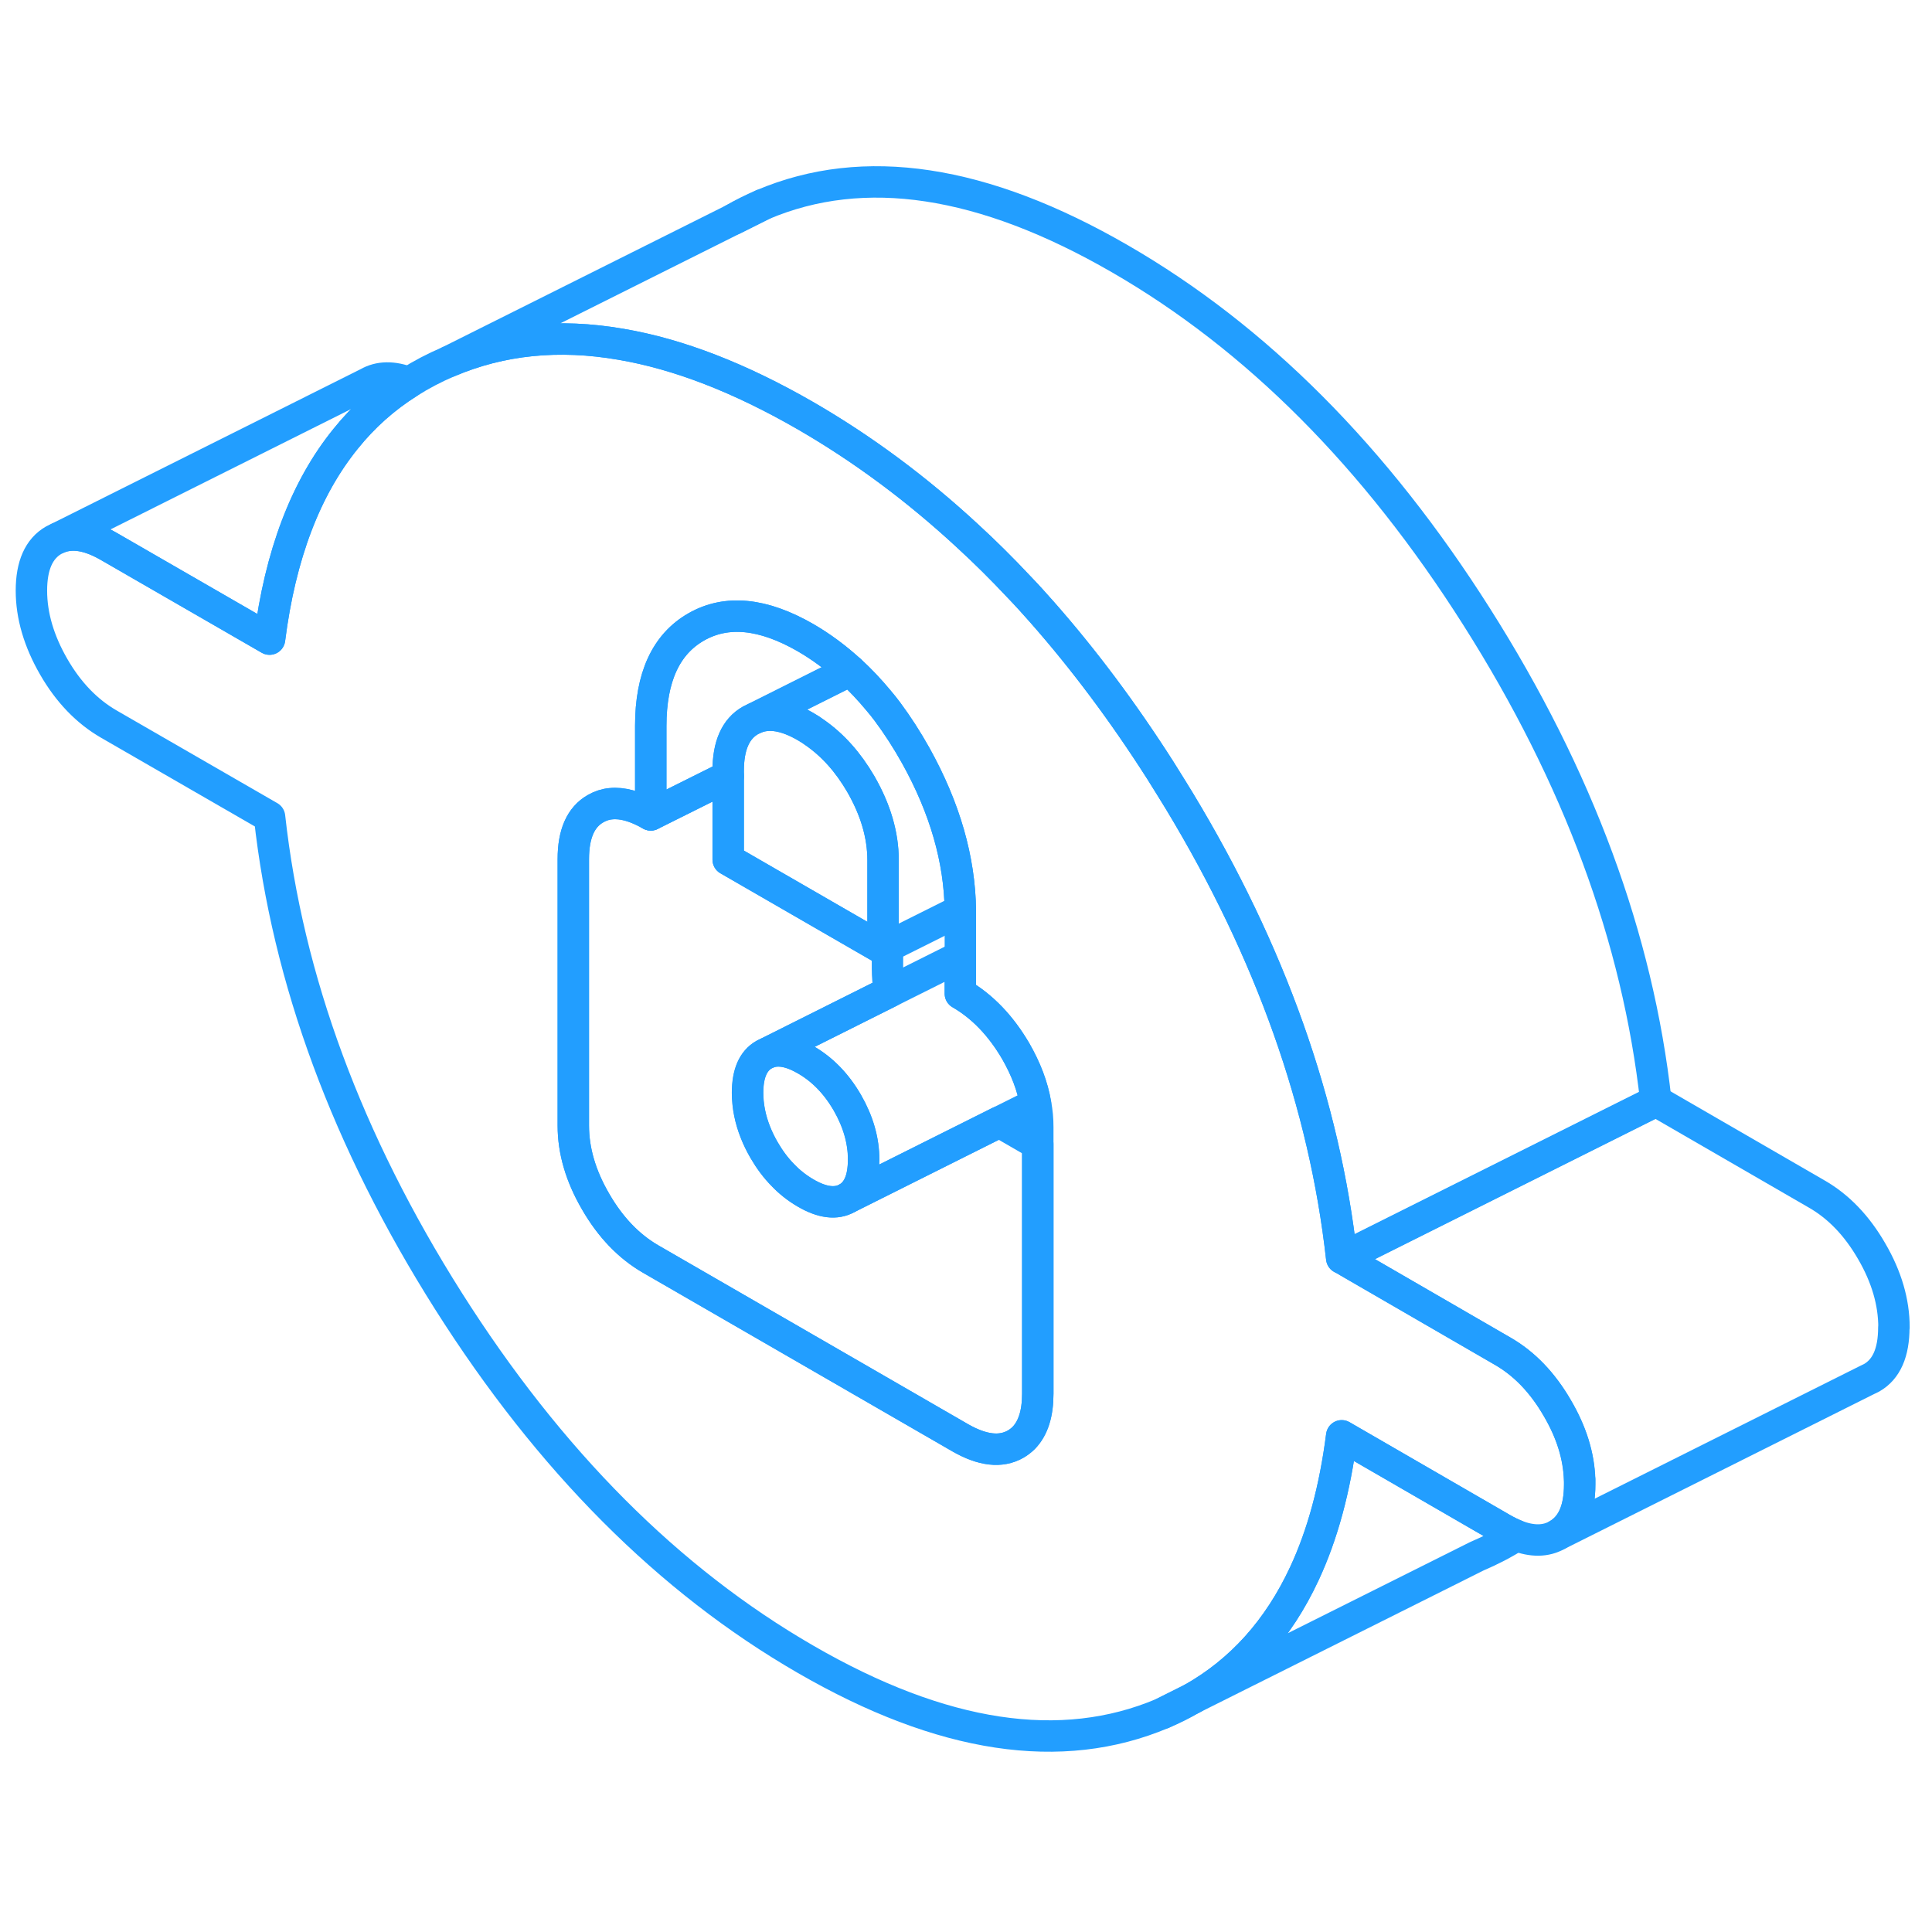
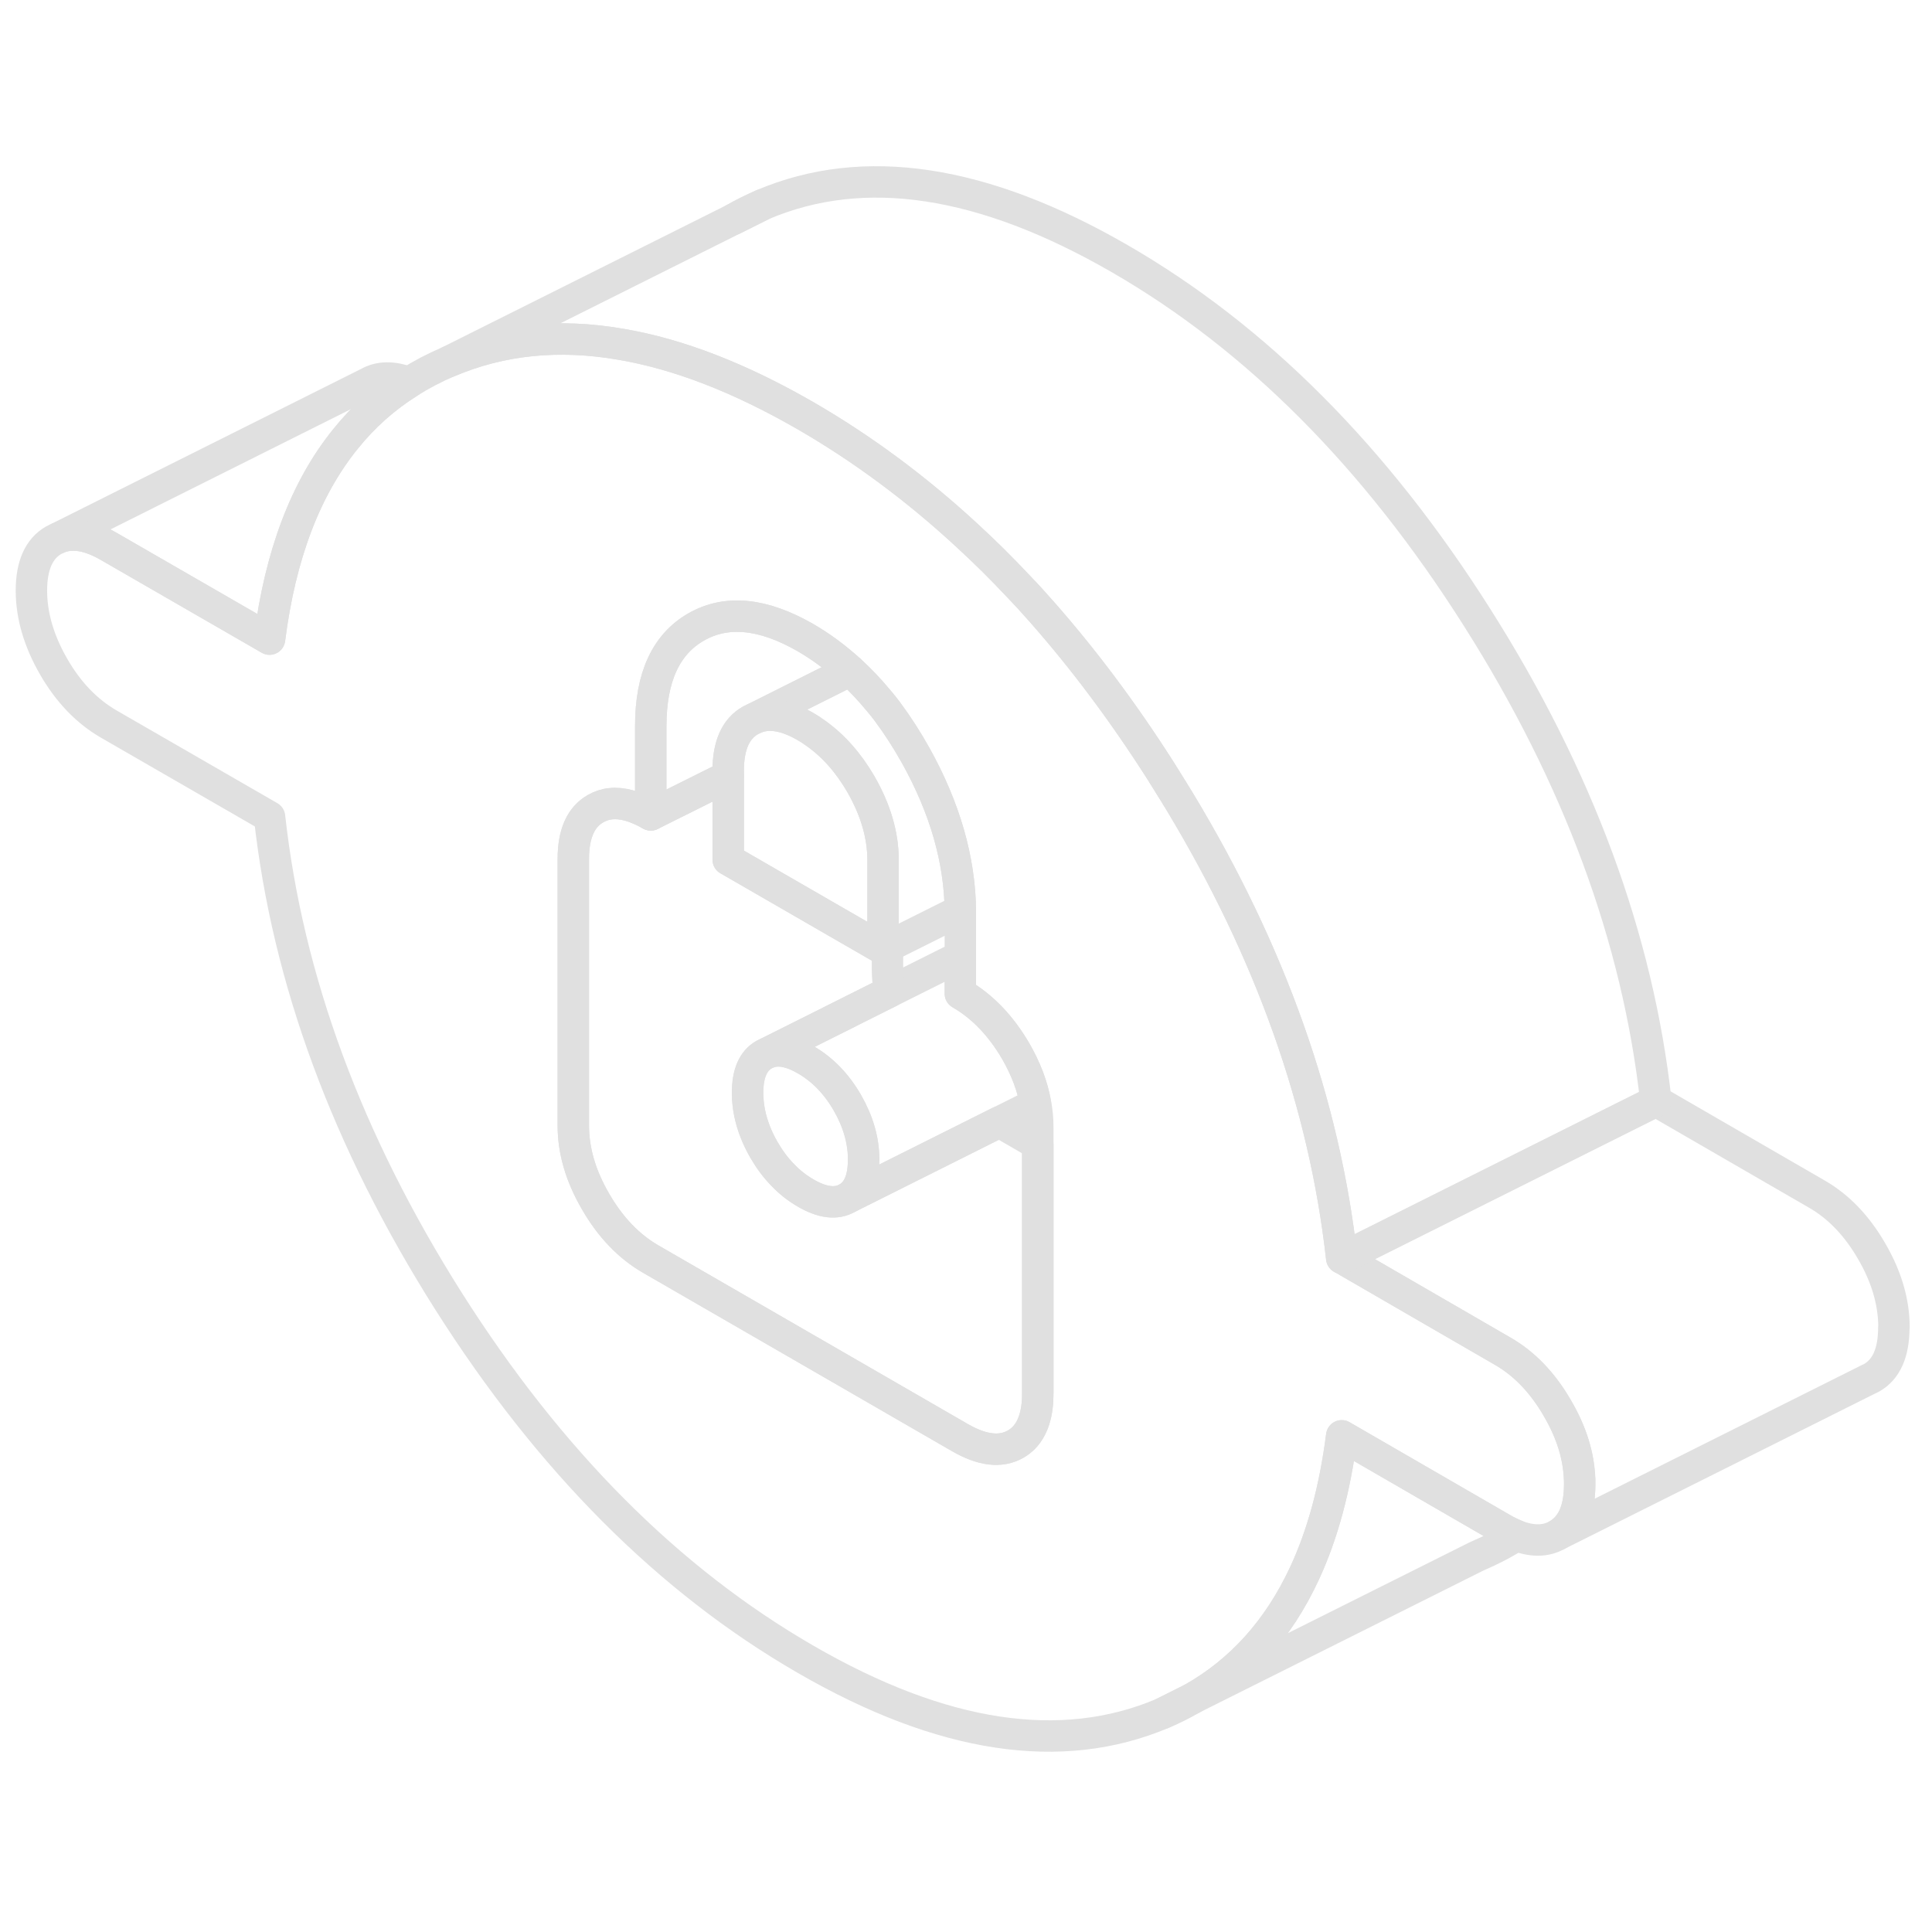
<svg xmlns="http://www.w3.org/2000/svg" width="48" height="48" viewBox="0 0 123 104" fill="none" stroke-width="2px" stroke-linecap="round" stroke-linejoin="round">
-   <path d="M74.02 99.58C74.67 99.31 75.29 99 75.88 98.65L74.02 99.58Z" stroke="#229EFF" stroke-linejoin="round" />
-   <path d="M46.69 4.46L48.55 3.53C47.9 3.81 47.28 4.11 46.69 4.46Z" stroke="#229EFF" stroke-linejoin="round" />
-   <path d="M96.54 88.26C95.75 88.77 94.91 89.2 94.02 89.58L75.88 98.65C79.01 96.89 81.39 94.23 83.04 90.69C84.2 88.2 84.99 85.28 85.42 81.91L95.64 87.82C95.95 88 96.25 88.14 96.54 88.26Z" stroke="#229EFF" stroke-linejoin="round" />
-   <path d="M26.03 14.85C24.5 15.81 23.15 17.01 22.01 18.43C19.46 21.57 17.84 25.83 17.16 31.19L6.93 25.29C5.67 24.56 4.6 24.38 3.71 24.75L23.42 14.89C24.15 14.47 25.02 14.46 26.03 14.85Z" stroke="#229EFF" stroke-linejoin="round" />
-   <path d="M100.56 84.69C100.51 83.19 100.04 81.68 99.15 80.16C98.21 78.53 97.04 77.31 95.64 76.51L85.86 70.85L85.42 70.6C84.33 60.81 80.89 51.1 75.08 41.49C74.73 40.92 74.38 40.35 74.02 39.78C73.98 39.71 73.93 39.64 73.89 39.57C71.53 35.87 69.02 32.51 66.36 29.49C65.86 28.92 65.36 28.37 64.84 27.83C63.79 26.71 62.7 25.63 61.6 24.62C58.36 21.62 54.92 19.07 51.29 16.97C47.11 14.56 43.19 13.04 39.54 12.42C35.57 11.73 31.91 12.1 28.55 13.53C27.66 13.91 26.82 14.35 26.03 14.85C24.5 15.81 23.15 17.01 22.01 18.43C19.46 21.57 17.84 25.83 17.16 31.19L6.93 25.29C5.67 24.56 4.6 24.38 3.71 24.75L3.42 24.89C2.48 25.43 2 26.5 2 28.1C2 29.7 2.48 31.32 3.42 32.95C4.36 34.58 5.53 35.79 6.93 36.6L17.16 42.5C18.31 52.88 22.11 63.15 28.55 73.33C35 83.51 42.58 91.11 51.29 96.14C59.99 101.17 67.57 102.31 74.02 99.58L75.88 98.65C79.01 96.89 81.39 94.23 83.04 90.69C84.2 88.2 84.99 85.28 85.42 81.91L95.64 87.82C95.95 88 96.25 88.14 96.54 88.26C97.55 88.65 98.42 88.64 99.15 88.22C100.1 87.68 100.57 86.61 100.57 85.01C100.57 84.9 100.57 84.8 100.57 84.69H100.56ZM66.07 79.23C66.07 80.5 65.77 81.43 65.18 82.04C65.03 82.19 64.85 82.33 64.66 82.44C63.71 82.98 62.54 82.84 61.14 82.04L41.43 70.66C40.03 69.85 38.86 68.63 37.92 67C36.97 65.37 36.5 63.76 36.5 62.16V45.19C36.5 43.59 36.97 42.52 37.92 41.98C38.22 41.81 38.54 41.7 38.88 41.67C39.62 41.59 40.47 41.83 41.43 42.38V36.72C41.43 33.61 42.4 31.51 44.33 30.41C46.26 29.31 48.58 29.54 51.29 31.1C52.29 31.68 53.23 32.38 54.12 33.19C54.76 33.77 55.37 34.42 55.95 35.12C56.14 35.34 56.32 35.57 56.5 35.81C57.14 36.67 57.74 37.6 58.31 38.62C60.16 41.95 61.1 45.23 61.14 48.46V53.76C62.54 54.57 63.71 55.79 64.66 57.41C65.31 58.54 65.74 59.66 65.93 60.78C66.03 61.27 66.07 61.77 66.07 62.26V79.23Z" stroke="#229EFF" stroke-linejoin="round" />
-   <path d="M54.98 64.34C54.98 65.57 54.63 66.38 53.94 66.78C53.24 67.18 52.35 67.07 51.29 66.45C50.76 66.14 50.27 65.76 49.84 65.31C49.39 64.85 49 64.32 48.65 63.72C48.43 63.34 48.25 62.97 48.1 62.59C47.77 61.76 47.6 60.92 47.6 60.07C47.6 58.85 47.95 58.04 48.65 57.64L48.86 57.54C49.52 57.27 50.33 57.41 51.3 57.97C52.36 58.58 53.25 59.49 53.95 60.7C54.64 61.9 54.99 63.12 54.99 64.34H54.98Z" stroke="#229EFF" stroke-linejoin="round" />
-   <path d="M65.93 60.78L63.63 61.93L53.94 66.78C54.63 66.38 54.98 65.57 54.98 64.34C54.98 63.11 54.63 61.9 53.94 60.7C53.24 59.49 52.35 58.58 51.29 57.97C50.32 57.41 49.51 57.27 48.85 57.54L56.64 53.64L61.14 51.39V53.76C62.54 54.57 63.71 55.79 64.66 57.41C65.31 58.54 65.74 59.66 65.93 60.78Z" stroke="#229EFF" stroke-linejoin="round" />
-   <path d="M61.14 48.46L56.5 50.78L56.22 50.92V45.26C56.22 43.66 55.74 42.04 54.8 40.41C53.99 39.02 53.02 37.94 51.89 37.15C51.7 37.01 51.5 36.88 51.29 36.76C50.03 36.03 48.96 35.85 48.07 36.22L54.12 33.19C54.76 33.77 55.37 34.42 55.95 35.12C56.14 35.34 56.32 35.57 56.5 35.81C57.14 36.67 57.74 37.6 58.31 38.62C60.16 41.95 61.1 45.23 61.14 48.46Z" stroke="#229EFF" stroke-linejoin="round" />
-   <path d="M54.12 33.19L48.07 36.22L47.78 36.36C46.83 36.9 46.36 37.97 46.36 39.57V39.92L41.43 42.38V36.72C41.43 33.61 42.4 31.51 44.33 30.41C46.26 29.31 48.58 29.54 51.29 31.1C52.29 31.68 53.23 32.38 54.12 33.19Z" stroke="#229EFF" stroke-linejoin="round" />
-   <path d="M66.07 63.34V79.23C66.07 80.5 65.77 81.43 65.18 82.04C65.03 82.19 64.85 82.33 64.66 82.44C63.71 82.98 62.54 82.84 61.14 82.04L41.43 70.66C40.03 69.85 38.86 68.63 37.92 67C36.97 65.37 36.5 63.76 36.5 62.16V45.19C36.5 43.59 36.97 42.52 37.92 41.98C38.22 41.81 38.54 41.7 38.88 41.67C39.62 41.59 40.47 41.83 41.43 42.38L46.36 39.92V45.23L56.22 50.92L56.5 50.78V52.16C56.5 52.65 56.54 53.15 56.64 53.64L48.85 57.54L48.64 57.64C47.94 58.04 47.59 58.85 47.59 60.07C47.59 60.92 47.76 61.76 48.09 62.59C48.24 62.97 48.42 63.34 48.64 63.72C48.99 64.32 49.38 64.85 49.83 65.3C50.26 65.76 50.75 66.14 51.28 66.45C52.34 67.07 53.23 67.18 53.93 66.78L63.62 61.93L66.06 63.34H66.07Z" stroke="#229EFF" stroke-linejoin="round" />
-   <path d="M120.57 75.01C120.57 76.61 120.1 77.68 119.15 78.22L118.86 78.36L99.15 88.22C100.1 87.68 100.57 86.61 100.57 85.01C100.57 84.9 100.57 84.8 100.57 84.69C100.52 83.19 100.05 81.68 99.16 80.16C98.22 78.53 97.05 77.31 95.65 76.51L85.87 70.85C85.92 70.68 85.96 70.51 85.99 70.32L105.43 60.6L115.65 66.51C117.05 67.31 118.22 68.53 119.16 70.16C120.11 71.79 120.58 73.41 120.58 75.01H120.57Z" stroke="#229EFF" stroke-linejoin="round" />
-   <path d="M105.42 60.6L85.98 70.32L85.42 70.6C84.33 60.81 80.89 51.1 75.08 41.49C74.73 40.92 74.38 40.35 74.02 39.78C73.98 39.71 73.93 39.64 73.89 39.57C71.53 35.87 69.02 32.51 66.36 29.49C65.86 28.92 65.36 28.37 64.84 27.83C63.79 26.71 62.7 25.63 61.6 24.62C58.36 21.62 54.92 19.07 51.29 16.97C47.11 14.56 43.19 13.04 39.54 12.42C35.57 11.73 31.91 12.1 28.55 13.53L48.55 3.53C55 0.79 62.58 1.94 71.29 6.97C79.99 11.99 87.57 19.6 94.02 29.78C100.47 39.95 104.27 50.23 105.42 60.6Z" stroke="#229EFF" stroke-linejoin="round" />
-   <path d="M56.22 45.26V50.92L46.36 45.23V39.57C46.36 37.97 46.83 36.9 47.78 36.36L48.07 36.22C48.96 35.85 50.03 36.03 51.29 36.76C51.5 36.88 51.7 37.01 51.89 37.15C53.02 37.94 53.99 39.02 54.8 40.41C55.74 42.04 56.22 43.66 56.22 45.26Z" stroke="#229EFF" stroke-linejoin="round" />
+   <path d="M74.02 99.58C74.67 99.31 75.29 99 75.88 98.65L74.02 99.58Z" stroke="#E0E0E0" stroke-linejoin="round" />
+   <path d="M46.69 4.46L48.55 3.53C47.9 3.81 47.28 4.11 46.69 4.46Z" stroke="#E0E0E0" stroke-linejoin="round" />
+   <path d="M96.54 88.26C95.75 88.77 94.91 89.2 94.02 89.58L75.88 98.65C79.01 96.89 81.39 94.23 83.04 90.69C84.2 88.2 84.99 85.28 85.42 81.91L95.64 87.82C95.95 88 96.25 88.14 96.54 88.26Z" stroke="#E0E0E0" stroke-linejoin="round" />
+   <path d="M26.03 14.85C24.5 15.81 23.15 17.01 22.01 18.43C19.46 21.57 17.84 25.83 17.16 31.19L6.93 25.29C5.67 24.56 4.6 24.38 3.71 24.75L23.42 14.89C24.15 14.47 25.02 14.46 26.03 14.85Z" stroke="#E0E0E0" stroke-linejoin="round" />
+   <path d="M100.56 84.69C100.51 83.19 100.04 81.68 99.15 80.16C98.21 78.53 97.04 77.31 95.64 76.51L85.86 70.85L85.42 70.6C84.33 60.81 80.89 51.1 75.08 41.49C74.73 40.92 74.38 40.35 74.02 39.78C73.98 39.71 73.93 39.64 73.89 39.57C71.53 35.87 69.02 32.51 66.36 29.49C65.86 28.92 65.36 28.37 64.84 27.83C63.79 26.71 62.7 25.63 61.6 24.62C58.36 21.62 54.92 19.07 51.29 16.97C47.11 14.56 43.19 13.04 39.54 12.42C35.57 11.73 31.91 12.1 28.55 13.53C27.66 13.91 26.82 14.35 26.03 14.85C24.5 15.81 23.15 17.01 22.01 18.43C19.46 21.57 17.84 25.83 17.16 31.19L6.93 25.29C5.67 24.56 4.6 24.38 3.71 24.75L3.42 24.89C2.48 25.43 2 26.5 2 28.1C2 29.7 2.48 31.32 3.42 32.95C4.36 34.58 5.53 35.79 6.93 36.6L17.16 42.5C18.31 52.88 22.11 63.15 28.55 73.33C35 83.51 42.58 91.11 51.29 96.14C59.99 101.17 67.57 102.31 74.02 99.58L75.88 98.65C79.01 96.89 81.39 94.23 83.04 90.69C84.2 88.2 84.99 85.28 85.42 81.91L95.64 87.82C95.95 88 96.25 88.14 96.54 88.26C97.55 88.65 98.42 88.64 99.15 88.22C100.1 87.68 100.57 86.61 100.57 85.01C100.57 84.9 100.57 84.8 100.57 84.69H100.56ZM66.07 79.23C66.07 80.5 65.77 81.43 65.18 82.04C65.03 82.19 64.85 82.33 64.66 82.44C63.71 82.98 62.54 82.84 61.14 82.04L41.43 70.66C40.03 69.85 38.86 68.63 37.92 67C36.97 65.37 36.5 63.76 36.5 62.16V45.19C36.5 43.59 36.97 42.52 37.92 41.98C38.22 41.81 38.54 41.7 38.88 41.67C39.62 41.59 40.47 41.83 41.43 42.38V36.72C41.43 33.61 42.4 31.51 44.33 30.41C46.26 29.31 48.58 29.54 51.29 31.1C52.29 31.68 53.23 32.38 54.12 33.19C54.76 33.77 55.37 34.42 55.95 35.12C56.14 35.34 56.32 35.57 56.5 35.81C57.14 36.67 57.74 37.6 58.31 38.62C60.16 41.95 61.1 45.23 61.14 48.46V53.76C62.54 54.57 63.71 55.79 64.66 57.41C65.31 58.54 65.74 59.66 65.93 60.78C66.03 61.27 66.07 61.77 66.07 62.26V79.23Z" stroke="#E0E0E0" stroke-linejoin="round" />
+   <path d="M54.98 64.34C54.98 65.57 54.63 66.38 53.94 66.78C53.24 67.18 52.35 67.07 51.29 66.45C50.76 66.14 50.27 65.76 49.84 65.31C49.39 64.85 49 64.32 48.65 63.72C48.43 63.34 48.25 62.97 48.1 62.59C47.77 61.76 47.6 60.92 47.6 60.07C47.6 58.85 47.95 58.04 48.65 57.64L48.86 57.54C49.52 57.27 50.33 57.41 51.3 57.97C52.36 58.58 53.25 59.49 53.95 60.7C54.64 61.9 54.99 63.12 54.99 64.34H54.98Z" stroke="#E0E0E0" stroke-linejoin="round" />
+   <path d="M65.93 60.78L63.63 61.93L53.94 66.78C54.63 66.38 54.98 65.57 54.98 64.34C54.98 63.11 54.63 61.9 53.94 60.7C53.24 59.49 52.35 58.58 51.29 57.97C50.32 57.41 49.51 57.27 48.85 57.54L56.64 53.64L61.14 51.39V53.76C62.54 54.57 63.71 55.79 64.66 57.41C65.31 58.54 65.74 59.66 65.93 60.78Z" stroke="#E0E0E0" stroke-linejoin="round" />
+   <path d="M61.14 48.46L56.5 50.78L56.22 50.92V45.26C56.22 43.66 55.74 42.04 54.8 40.41C53.99 39.02 53.02 37.94 51.89 37.15C51.7 37.01 51.5 36.88 51.29 36.76C50.03 36.03 48.96 35.85 48.07 36.22L54.12 33.19C54.76 33.77 55.37 34.42 55.95 35.12C56.14 35.34 56.32 35.57 56.5 35.81C57.14 36.67 57.74 37.6 58.31 38.62C60.16 41.95 61.1 45.23 61.14 48.46Z" stroke="#E0E0E0" stroke-linejoin="round" />
+   <path d="M54.12 33.19L48.07 36.22L47.78 36.36C46.83 36.9 46.36 37.97 46.36 39.57V39.92L41.43 42.38V36.72C41.43 33.61 42.4 31.51 44.33 30.41C46.26 29.31 48.58 29.54 51.29 31.1C52.29 31.68 53.23 32.38 54.12 33.19Z" stroke="#E0E0E0" stroke-linejoin="round" />
+   <path d="M66.07 63.34V79.23C66.07 80.5 65.77 81.43 65.18 82.04C65.03 82.19 64.85 82.33 64.66 82.44C63.71 82.98 62.54 82.84 61.14 82.04L41.43 70.66C40.03 69.85 38.86 68.63 37.92 67C36.97 65.37 36.5 63.76 36.5 62.16V45.19C36.5 43.59 36.97 42.52 37.92 41.98C38.22 41.81 38.54 41.7 38.88 41.67C39.62 41.59 40.47 41.83 41.43 42.38L46.36 39.92V45.23L56.22 50.92L56.5 50.78V52.16C56.5 52.65 56.54 53.15 56.64 53.64L48.85 57.54L48.64 57.64C47.94 58.04 47.59 58.85 47.59 60.07C47.59 60.92 47.76 61.76 48.09 62.59C48.24 62.97 48.42 63.34 48.64 63.72C48.99 64.32 49.38 64.85 49.83 65.3C50.26 65.76 50.75 66.14 51.28 66.45C52.34 67.07 53.23 67.18 53.93 66.78L63.62 61.93L66.06 63.34H66.07Z" stroke="#E0E0E0" stroke-linejoin="round" />
+   <path d="M120.57 75.01C120.57 76.61 120.1 77.68 119.15 78.22L118.86 78.36L99.15 88.22C100.1 87.68 100.57 86.61 100.57 85.01C100.57 84.9 100.57 84.8 100.57 84.69C100.52 83.19 100.05 81.68 99.16 80.16C98.22 78.53 97.05 77.31 95.65 76.51L85.87 70.85C85.92 70.68 85.96 70.51 85.99 70.32L105.43 60.6L115.65 66.51C117.05 67.31 118.22 68.53 119.16 70.16C120.11 71.79 120.58 73.41 120.58 75.01H120.57Z" stroke="#E0E0E0" stroke-linejoin="round" />
+   <path d="M105.42 60.6L85.98 70.32L85.42 70.6C84.33 60.81 80.89 51.1 75.08 41.49C74.73 40.92 74.38 40.35 74.02 39.78C73.98 39.71 73.93 39.64 73.89 39.57C71.53 35.87 69.02 32.51 66.36 29.49C65.86 28.92 65.36 28.37 64.84 27.83C63.79 26.71 62.7 25.63 61.6 24.62C58.36 21.62 54.92 19.07 51.29 16.97C47.11 14.56 43.19 13.04 39.54 12.42C35.57 11.73 31.91 12.1 28.55 13.53L48.55 3.53C55 0.79 62.58 1.94 71.29 6.97C79.99 11.99 87.57 19.6 94.02 29.78C100.47 39.95 104.27 50.23 105.42 60.6Z" stroke="#E0E0E0" stroke-linejoin="round" />
+   <path d="M56.22 45.26V50.92L46.36 45.23V39.57C46.36 37.97 46.83 36.9 47.78 36.36L48.07 36.22C48.96 35.85 50.03 36.03 51.29 36.76C51.5 36.88 51.7 37.01 51.89 37.15C53.02 37.94 53.99 39.02 54.8 40.41C55.74 42.04 56.22 43.66 56.22 45.26Z" stroke="#E0E0E0" stroke-linejoin="round" />
</svg>
